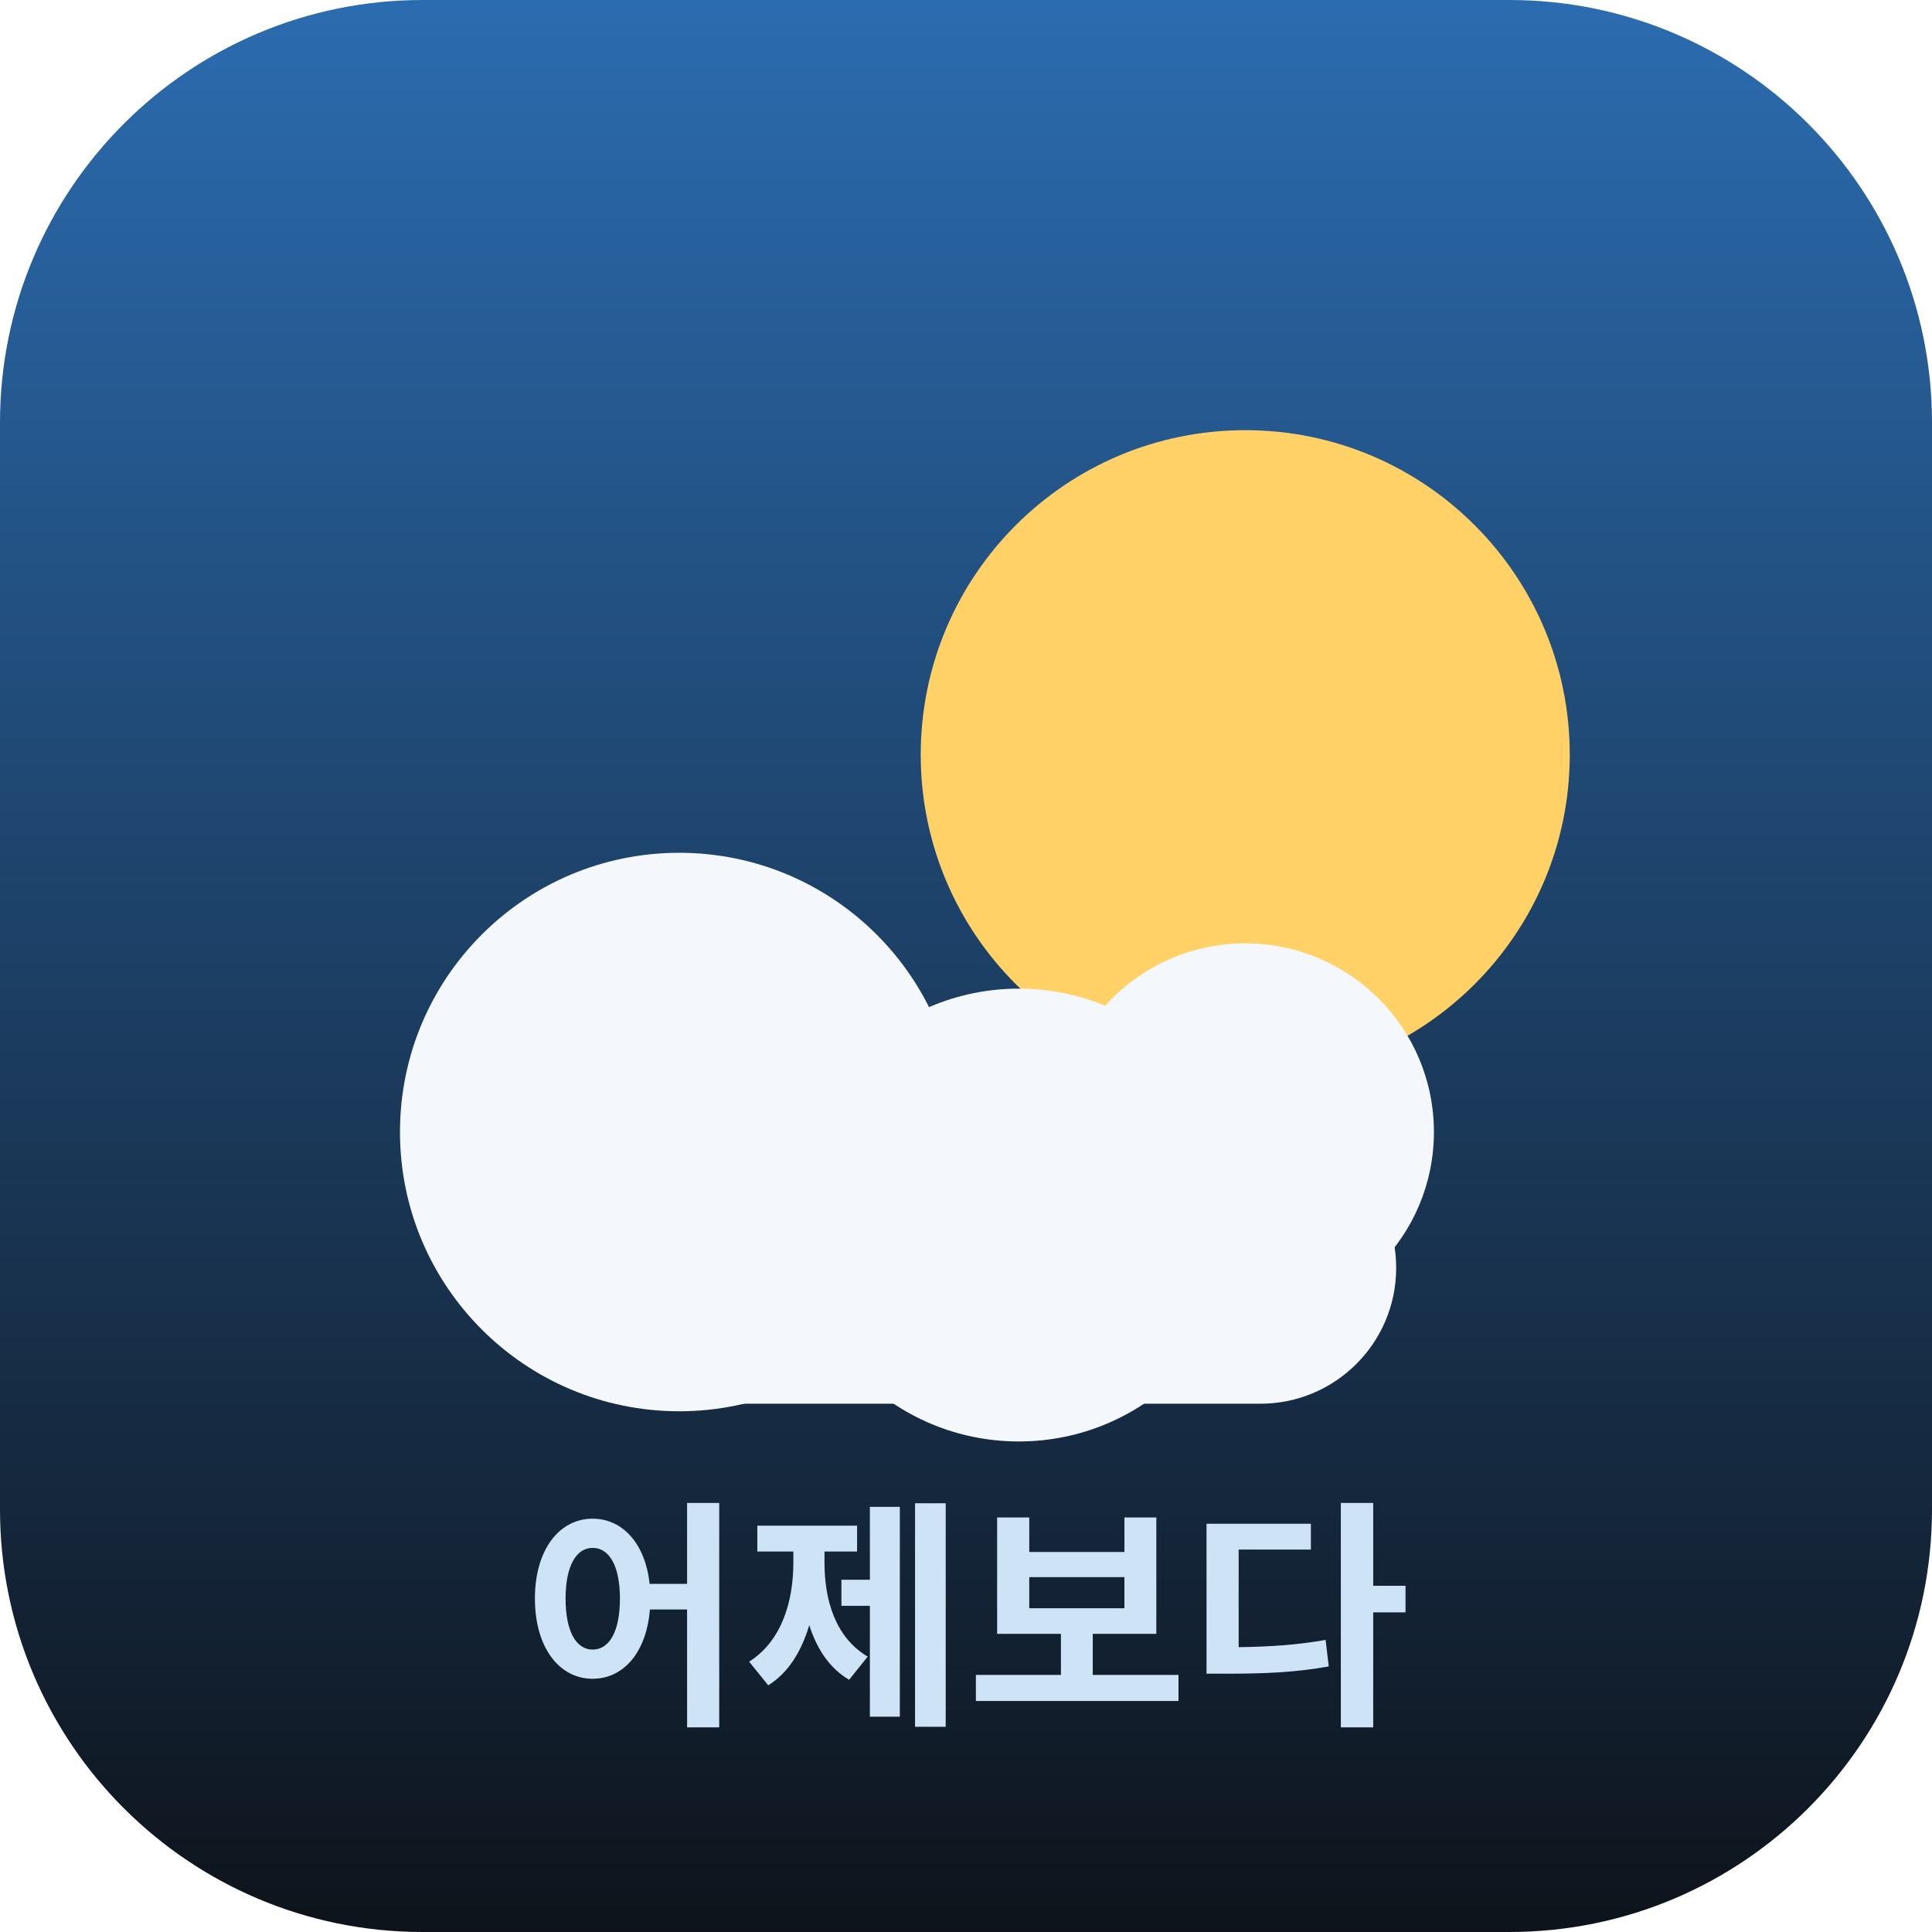
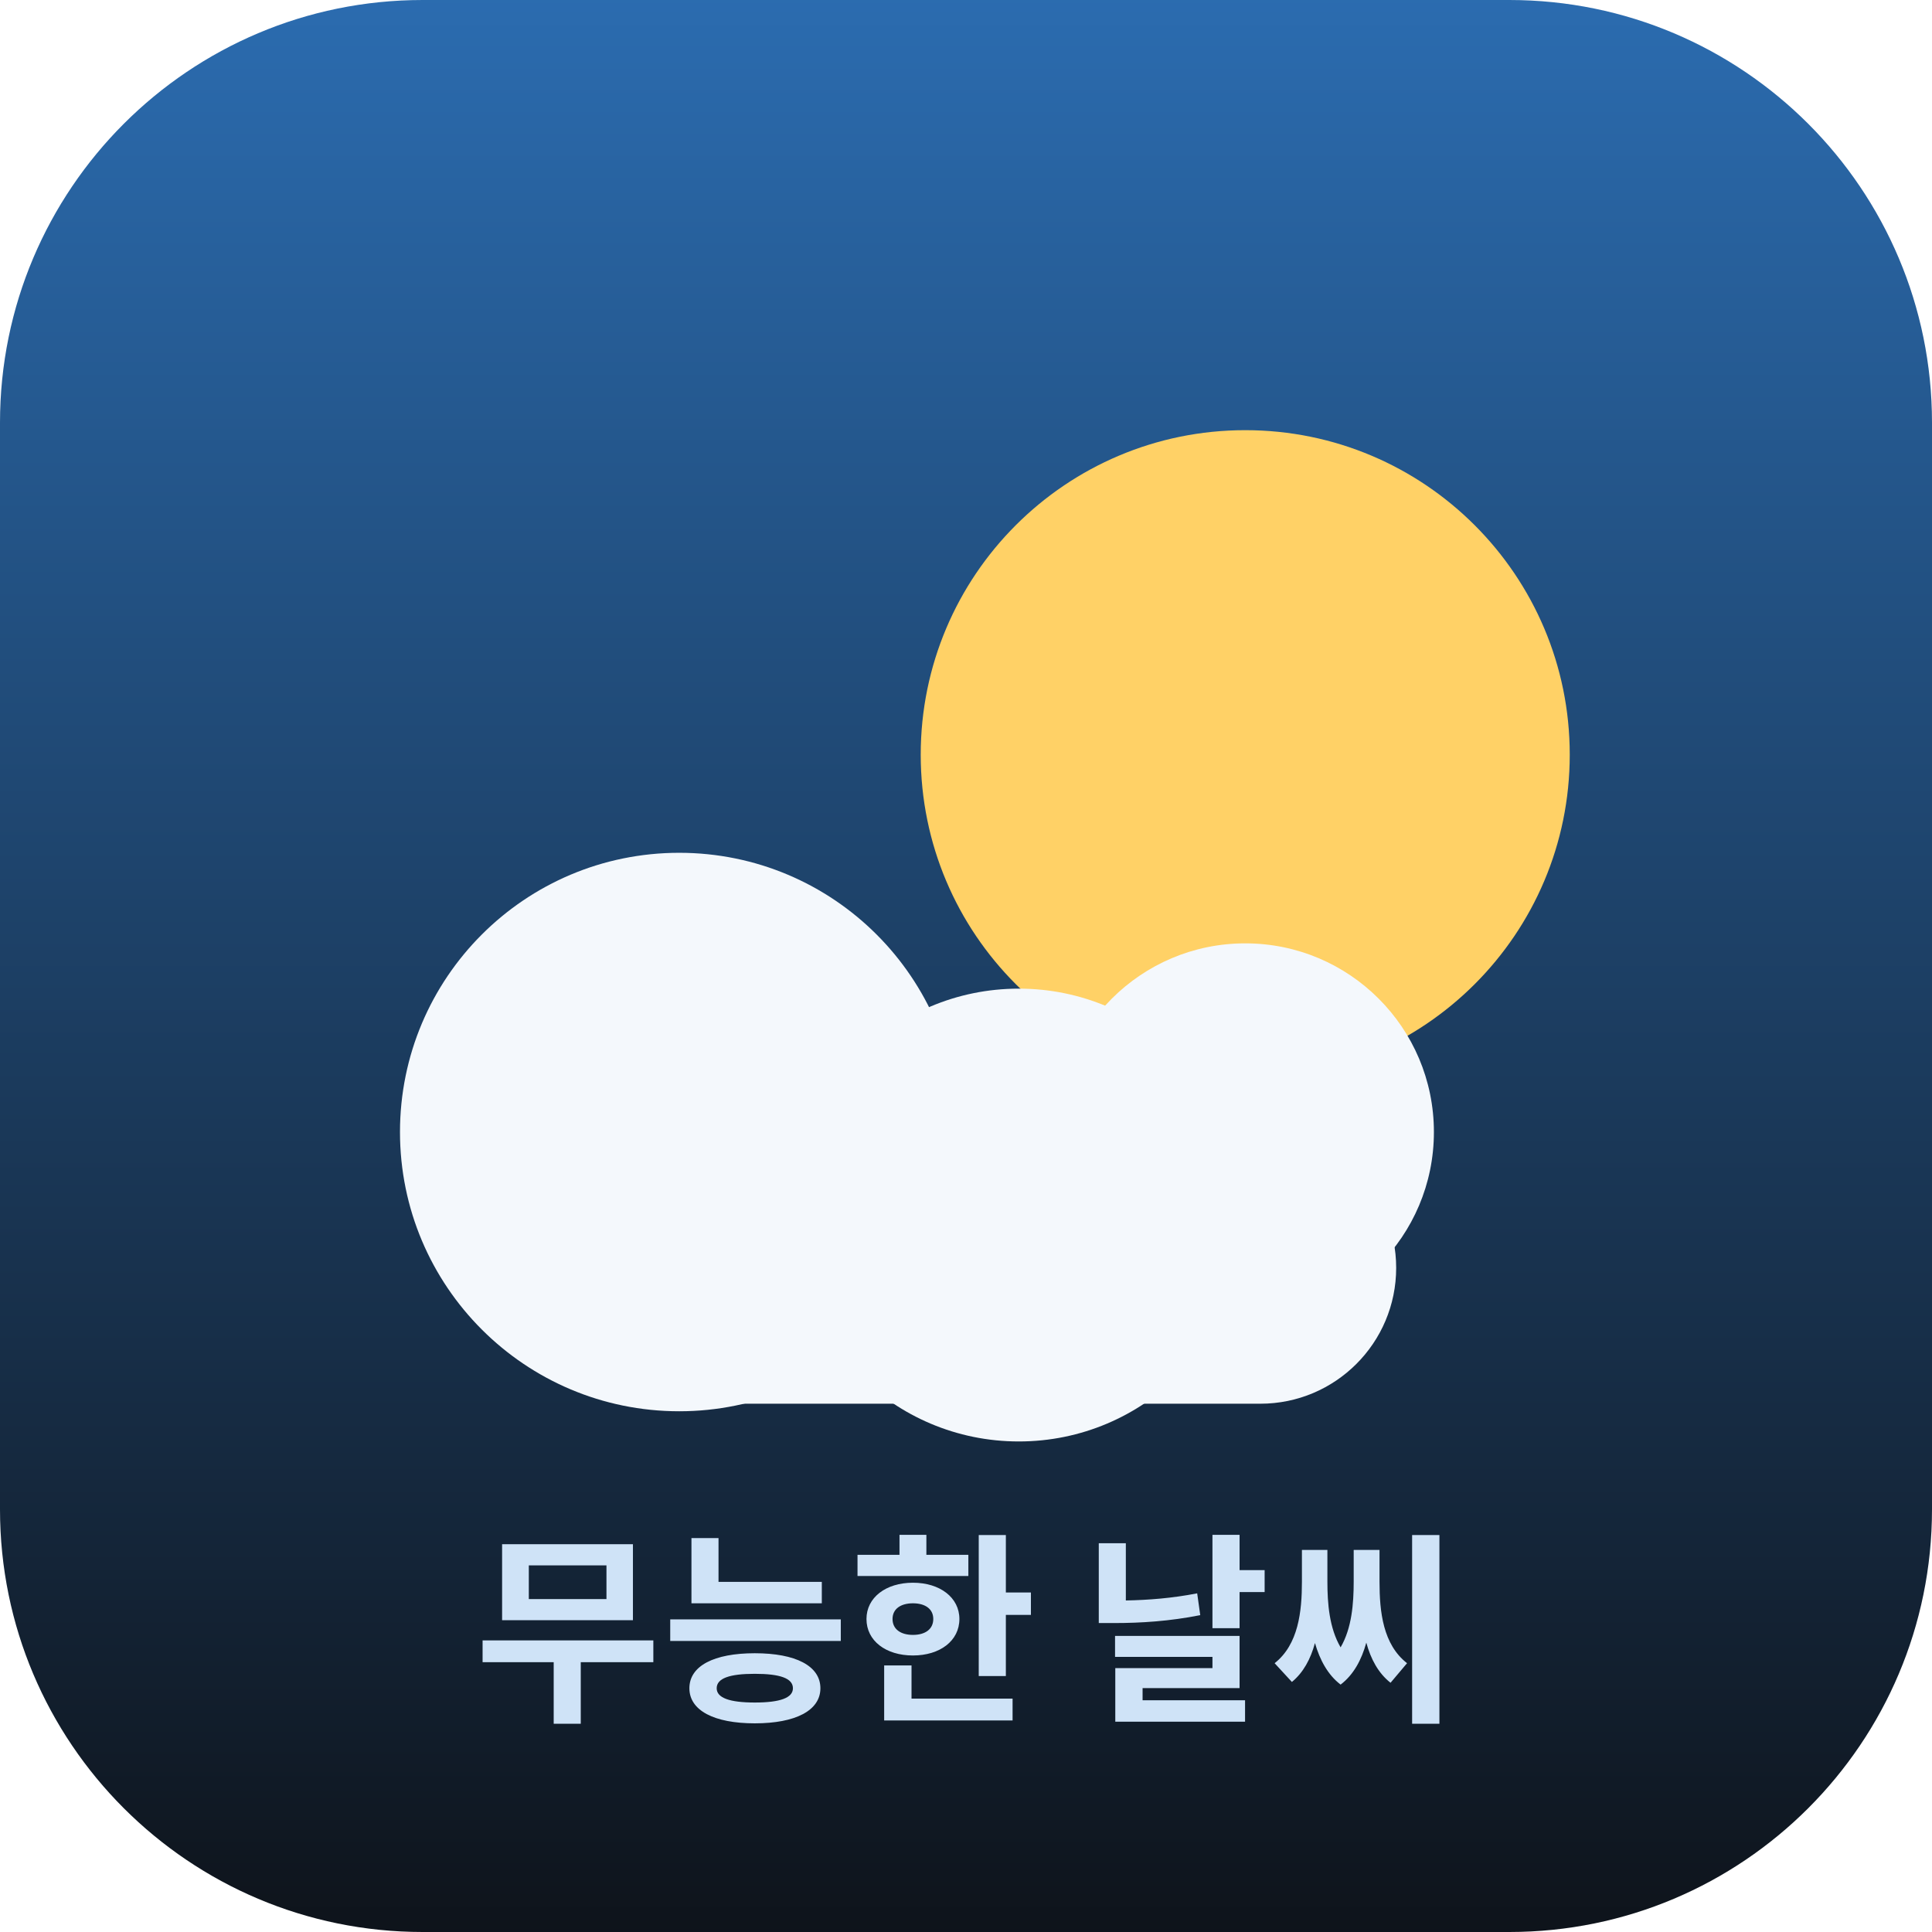
<svg xmlns="http://www.w3.org/2000/svg" viewBox="0 0 512 512">
  <defs>
    <linearGradient id="sky" x1="0" y1="0" x2="0" y2="1">
      <stop offset="0" stop-color="#2b6cb0" />
      <stop offset="1" stop-color="#0e131a" />
    </linearGradient>
  </defs>
  <rect width="512" height="512" rx="112" fill="url(#sky)" />
  <circle cx="330" cy="200" r="86" fill="#ffd166" />
  <g fill="#f4f8fc">
    <circle cx="180" cy="300" r="74" />
    <circle cx="270" cy="322" r="60" />
    <circle cx="330" cy="300" r="50" />
    <rect x="140" y="300" width="230" height="72" rx="36" />
  </g>
-   <text x="256" y="452" font-family="sans-serif" font-size="64" font-weight="800" fill="#cfe3f7" text-anchor="middle">어제보다</text>
+   <text x="256" y="452" font-family="sans-serif" font-size="54" font-weight="800" fill="#cfe3f7" text-anchor="middle">무능한 날씨</text>
</svg>
